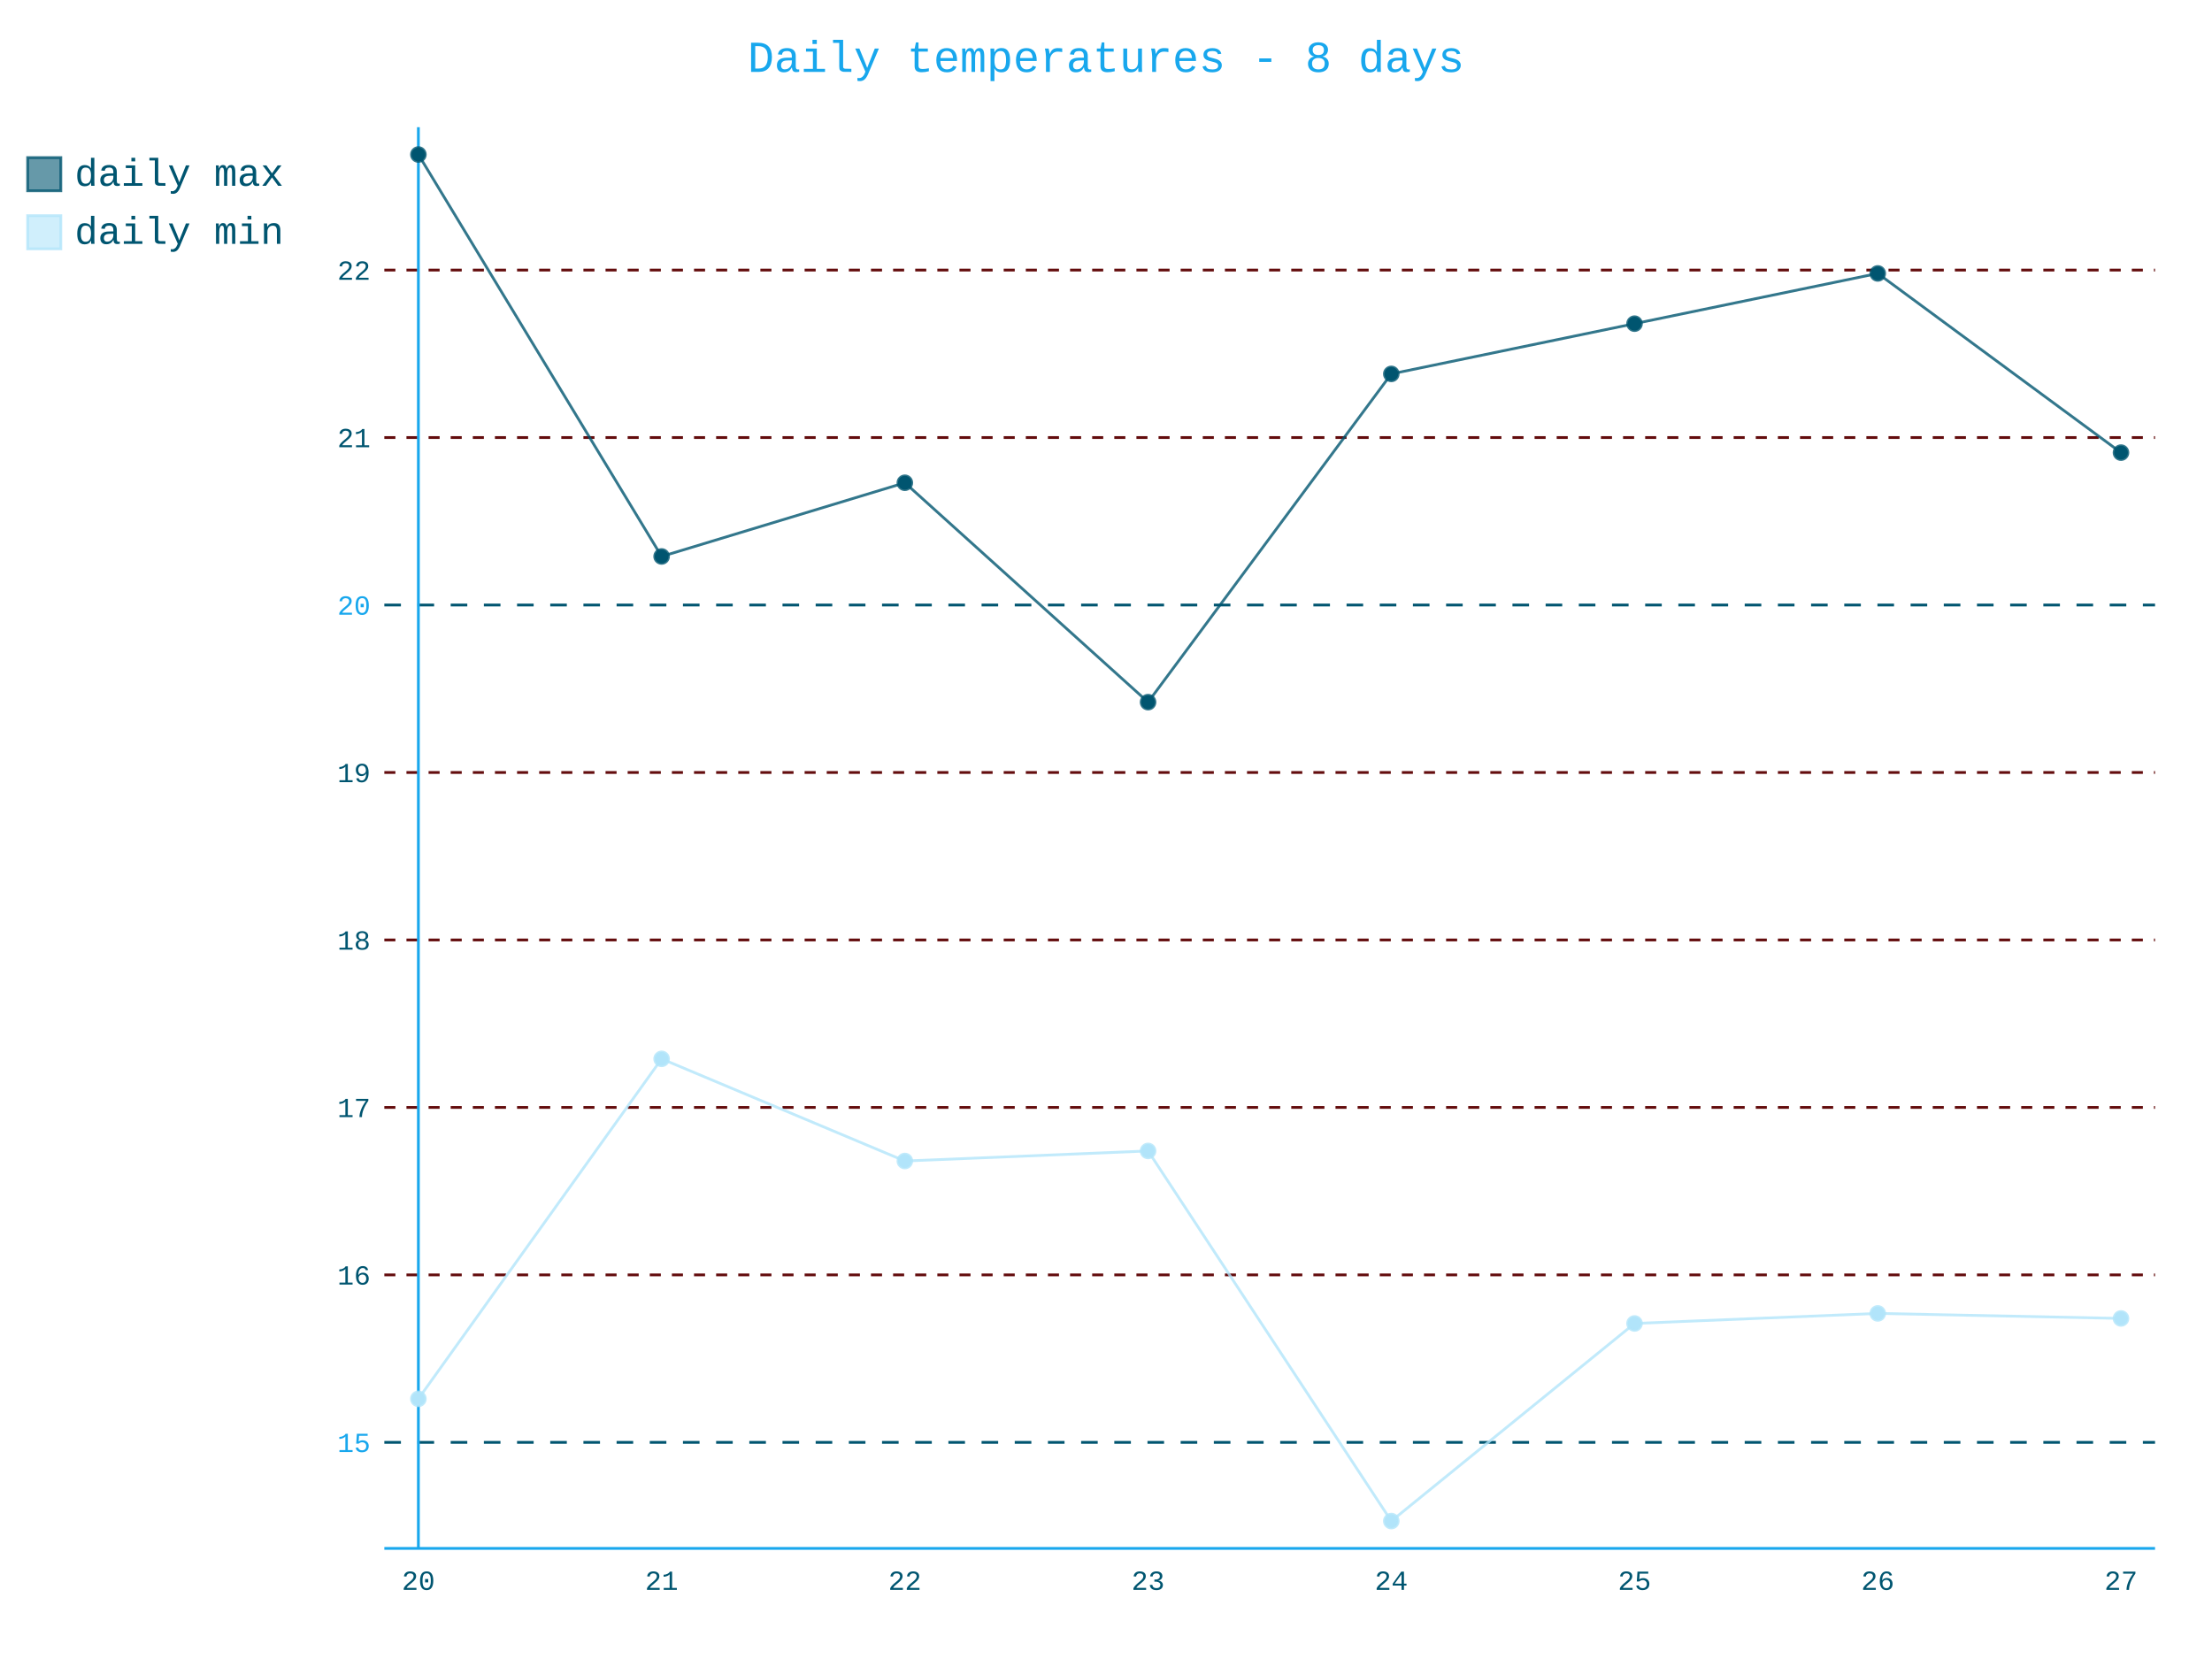
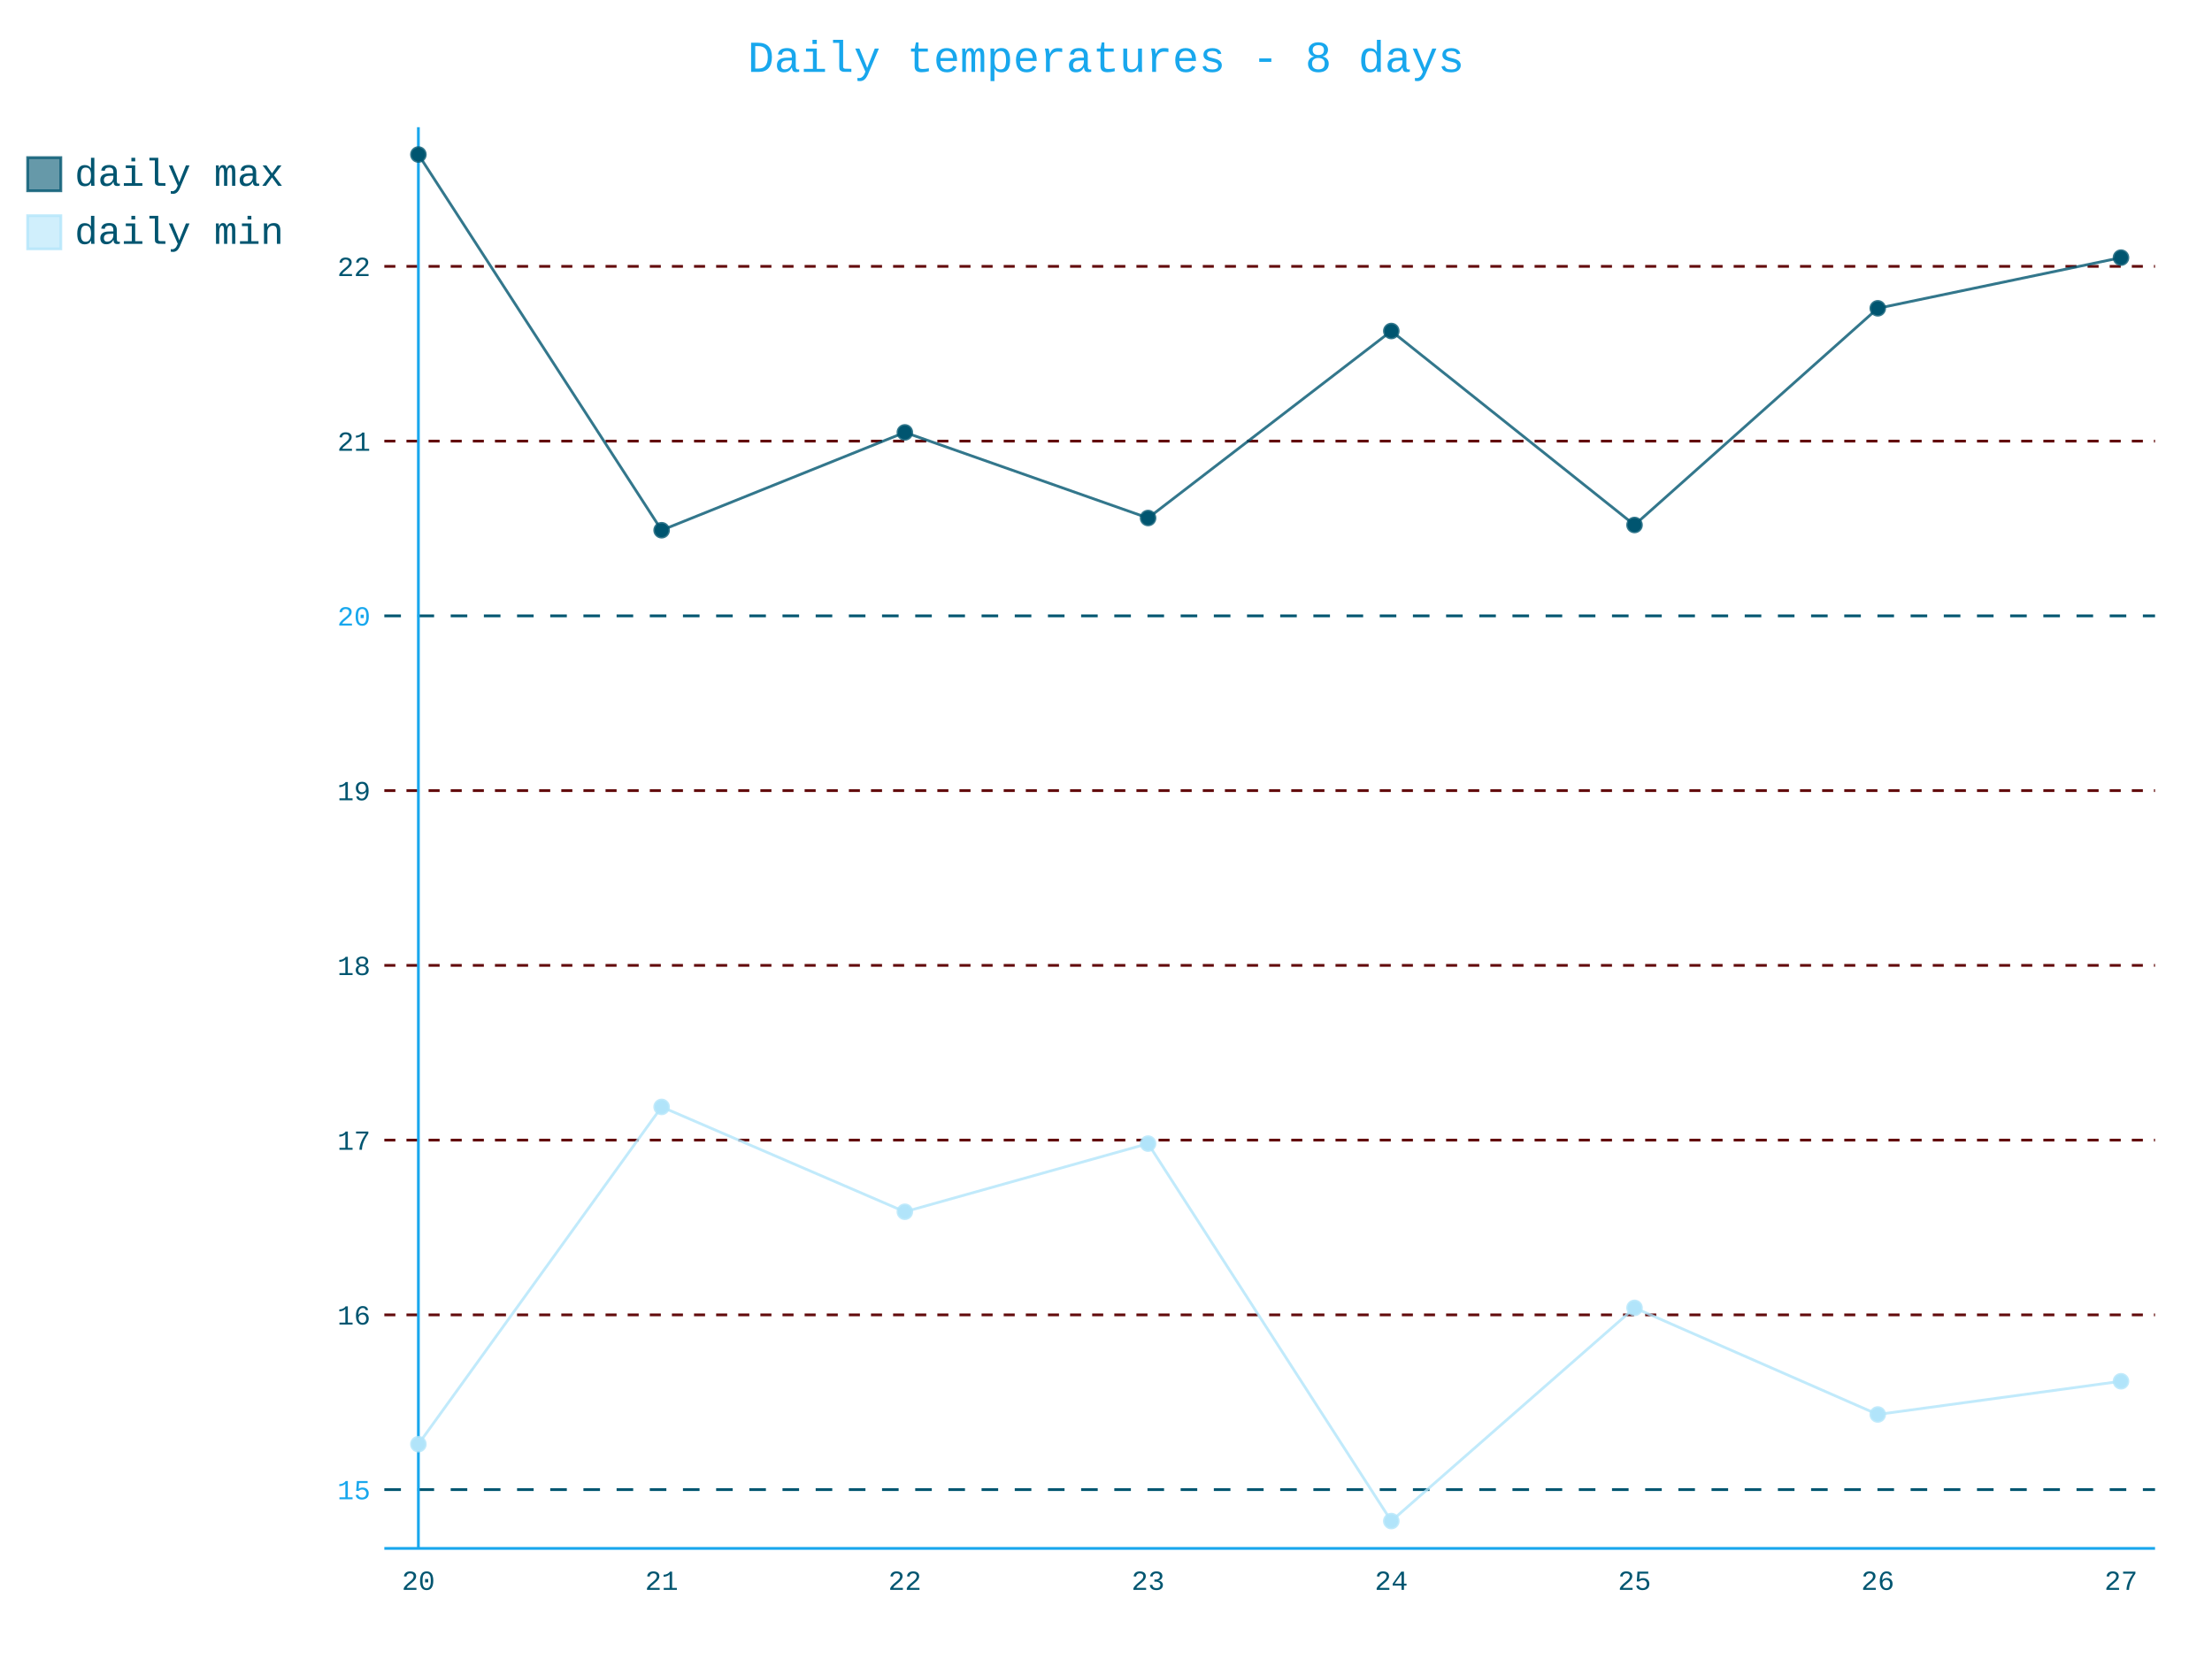
- <svg xmlns="http://www.w3.org/2000/svg" id="chart-be972c53-781e-4eb8-ba5f-6b00a6e5e39d" class="pygal-chart" viewBox="0 0 800 600">
+ <svg xmlns="http://www.w3.org/2000/svg" id="chart-1ff61d44-f418-4095-8d03-d0d296eecde8" class="pygal-chart" viewBox="0 0 800 600">
  <defs>
-     <style type="text/css">#chart-be972c53-781e-4eb8-ba5f-6b00a6e5e39d{-webkit-user-select:none;-webkit-font-smoothing:antialiased;font-family:Consolas,"Liberation Mono",Menlo,Courier,monospace}#chart-be972c53-781e-4eb8-ba5f-6b00a6e5e39d .title{font-family:Consolas,"Liberation Mono",Menlo,Courier,monospace;font-size:16px}#chart-be972c53-781e-4eb8-ba5f-6b00a6e5e39d .legends .legend text{font-family:Consolas,"Liberation Mono",Menlo,Courier,monospace;font-size:14px}#chart-be972c53-781e-4eb8-ba5f-6b00a6e5e39d .axis text{font-family:Consolas,"Liberation Mono",Menlo,Courier,monospace;font-size:10px}#chart-be972c53-781e-4eb8-ba5f-6b00a6e5e39d .axis text.major{font-family:Consolas,"Liberation Mono",Menlo,Courier,monospace;font-size:10px}#chart-be972c53-781e-4eb8-ba5f-6b00a6e5e39d .text-overlay text.value{font-family:Consolas,"Liberation Mono",Menlo,Courier,monospace;font-size:16px}#chart-be972c53-781e-4eb8-ba5f-6b00a6e5e39d .text-overlay text.label{font-family:Consolas,"Liberation Mono",Menlo,Courier,monospace;font-size:10px}#chart-be972c53-781e-4eb8-ba5f-6b00a6e5e39d .tooltip{font-family:Consolas,"Liberation Mono",Menlo,Courier,monospace;font-size:14px}#chart-be972c53-781e-4eb8-ba5f-6b00a6e5e39d text.no_data{font-family:Consolas,"Liberation Mono",Menlo,Courier,monospace;font-size:64px}
- #chart-be972c53-781e-4eb8-ba5f-6b00a6e5e39d{background-color:transparent}#chart-be972c53-781e-4eb8-ba5f-6b00a6e5e39d path,#chart-be972c53-781e-4eb8-ba5f-6b00a6e5e39d line,#chart-be972c53-781e-4eb8-ba5f-6b00a6e5e39d rect,#chart-be972c53-781e-4eb8-ba5f-6b00a6e5e39d circle{-webkit-transition:400ms ease-in;-moz-transition:400ms ease-in;transition:400ms ease-in}#chart-be972c53-781e-4eb8-ba5f-6b00a6e5e39d .graph &gt; .background{fill:transparent}#chart-be972c53-781e-4eb8-ba5f-6b00a6e5e39d .plot &gt; .background{fill:transparent}#chart-be972c53-781e-4eb8-ba5f-6b00a6e5e39d .graph{fill:#005570}#chart-be972c53-781e-4eb8-ba5f-6b00a6e5e39d text.no_data{fill:#18a7ed}#chart-be972c53-781e-4eb8-ba5f-6b00a6e5e39d .title{fill:#18a7ed}#chart-be972c53-781e-4eb8-ba5f-6b00a6e5e39d .legends .legend text{fill:#005570}#chart-be972c53-781e-4eb8-ba5f-6b00a6e5e39d .legends .legend:hover text{fill:#18a7ed}#chart-be972c53-781e-4eb8-ba5f-6b00a6e5e39d .axis .line{stroke:#18a7ed}#chart-be972c53-781e-4eb8-ba5f-6b00a6e5e39d .axis .guide.line{stroke:#630C0D}#chart-be972c53-781e-4eb8-ba5f-6b00a6e5e39d .axis .major.line{stroke:#005570}#chart-be972c53-781e-4eb8-ba5f-6b00a6e5e39d .axis text.major{fill:#18a7ed}#chart-be972c53-781e-4eb8-ba5f-6b00a6e5e39d .axis.y .guides:hover .guide.line,#chart-be972c53-781e-4eb8-ba5f-6b00a6e5e39d .line-graph .axis.x .guides:hover .guide.line,#chart-be972c53-781e-4eb8-ba5f-6b00a6e5e39d .stackedline-graph .axis.x .guides:hover .guide.line,#chart-be972c53-781e-4eb8-ba5f-6b00a6e5e39d .xy-graph .axis.x .guides:hover .guide.line{stroke:#18a7ed}#chart-be972c53-781e-4eb8-ba5f-6b00a6e5e39d .axis .guides:hover text{fill:#18a7ed}#chart-be972c53-781e-4eb8-ba5f-6b00a6e5e39d .reactive{fill-opacity:.6;stroke-opacity:.8}#chart-be972c53-781e-4eb8-ba5f-6b00a6e5e39d .ci{stroke:#005570}#chart-be972c53-781e-4eb8-ba5f-6b00a6e5e39d .reactive.active,#chart-be972c53-781e-4eb8-ba5f-6b00a6e5e39d .active .reactive{fill-opacity:.9;stroke-opacity:.9;stroke-width:4}#chart-be972c53-781e-4eb8-ba5f-6b00a6e5e39d .ci .reactive.active{stroke-width:1.5}#chart-be972c53-781e-4eb8-ba5f-6b00a6e5e39d .series text{fill:#18a7ed}#chart-be972c53-781e-4eb8-ba5f-6b00a6e5e39d .tooltip rect{fill:transparent;stroke:#18a7ed;-webkit-transition:opacity 400ms ease-in;-moz-transition:opacity 400ms ease-in;transition:opacity 400ms ease-in}#chart-be972c53-781e-4eb8-ba5f-6b00a6e5e39d .tooltip .label{fill:#005570}#chart-be972c53-781e-4eb8-ba5f-6b00a6e5e39d .tooltip .label{fill:#005570}#chart-be972c53-781e-4eb8-ba5f-6b00a6e5e39d .tooltip .legend{font-size:.8em;fill:#630C0D}#chart-be972c53-781e-4eb8-ba5f-6b00a6e5e39d .tooltip .x_label{font-size:.6em;fill:#18a7ed}#chart-be972c53-781e-4eb8-ba5f-6b00a6e5e39d .tooltip .xlink{font-size:.5em;text-decoration:underline}#chart-be972c53-781e-4eb8-ba5f-6b00a6e5e39d .tooltip .value{font-size:1.5em}#chart-be972c53-781e-4eb8-ba5f-6b00a6e5e39d .bound{font-size:.5em}#chart-be972c53-781e-4eb8-ba5f-6b00a6e5e39d .max-value{font-size:.75em;fill:#630C0D}#chart-be972c53-781e-4eb8-ba5f-6b00a6e5e39d .map-element{fill:transparent;stroke:#630C0D !important}#chart-be972c53-781e-4eb8-ba5f-6b00a6e5e39d .map-element .reactive{fill-opacity:inherit;stroke-opacity:inherit}#chart-be972c53-781e-4eb8-ba5f-6b00a6e5e39d .color-0,#chart-be972c53-781e-4eb8-ba5f-6b00a6e5e39d .color-0 a:visited{stroke:#005570;fill:#005570}#chart-be972c53-781e-4eb8-ba5f-6b00a6e5e39d .color-1,#chart-be972c53-781e-4eb8-ba5f-6b00a6e5e39d .color-1 a:visited{stroke:#b1e4fa;fill:#b1e4fa}#chart-be972c53-781e-4eb8-ba5f-6b00a6e5e39d .text-overlay .color-0 text{fill:black}#chart-be972c53-781e-4eb8-ba5f-6b00a6e5e39d .text-overlay .color-1 text{fill:black}
- #chart-be972c53-781e-4eb8-ba5f-6b00a6e5e39d text.no_data{text-anchor:middle}#chart-be972c53-781e-4eb8-ba5f-6b00a6e5e39d .guide.line{fill:none}#chart-be972c53-781e-4eb8-ba5f-6b00a6e5e39d .centered{text-anchor:middle}#chart-be972c53-781e-4eb8-ba5f-6b00a6e5e39d .title{text-anchor:middle}#chart-be972c53-781e-4eb8-ba5f-6b00a6e5e39d .legends .legend text{fill-opacity:1}#chart-be972c53-781e-4eb8-ba5f-6b00a6e5e39d .axis.x text{text-anchor:middle}#chart-be972c53-781e-4eb8-ba5f-6b00a6e5e39d .axis.x:not(.web) text[transform]{text-anchor:start}#chart-be972c53-781e-4eb8-ba5f-6b00a6e5e39d .axis.x:not(.web) text[transform].backwards{text-anchor:end}#chart-be972c53-781e-4eb8-ba5f-6b00a6e5e39d .axis.y text{text-anchor:end}#chart-be972c53-781e-4eb8-ba5f-6b00a6e5e39d .axis.y text[transform].backwards{text-anchor:start}#chart-be972c53-781e-4eb8-ba5f-6b00a6e5e39d .axis.y2 text{text-anchor:start}#chart-be972c53-781e-4eb8-ba5f-6b00a6e5e39d .axis.y2 text[transform].backwards{text-anchor:end}#chart-be972c53-781e-4eb8-ba5f-6b00a6e5e39d .axis .guide.line{stroke-dasharray:4,4}#chart-be972c53-781e-4eb8-ba5f-6b00a6e5e39d .axis .major.guide.line{stroke-dasharray:6,6}#chart-be972c53-781e-4eb8-ba5f-6b00a6e5e39d .horizontal .axis.y .guide.line,#chart-be972c53-781e-4eb8-ba5f-6b00a6e5e39d .horizontal .axis.y2 .guide.line,#chart-be972c53-781e-4eb8-ba5f-6b00a6e5e39d .vertical .axis.x .guide.line{opacity:0}#chart-be972c53-781e-4eb8-ba5f-6b00a6e5e39d .horizontal .axis.always_show .guide.line,#chart-be972c53-781e-4eb8-ba5f-6b00a6e5e39d .vertical .axis.always_show .guide.line{opacity:1 !important}#chart-be972c53-781e-4eb8-ba5f-6b00a6e5e39d .axis.y .guides:hover .guide.line,#chart-be972c53-781e-4eb8-ba5f-6b00a6e5e39d .axis.y2 .guides:hover .guide.line,#chart-be972c53-781e-4eb8-ba5f-6b00a6e5e39d .axis.x .guides:hover .guide.line{opacity:1}#chart-be972c53-781e-4eb8-ba5f-6b00a6e5e39d .axis .guides:hover text{opacity:1}#chart-be972c53-781e-4eb8-ba5f-6b00a6e5e39d .nofill{fill:none}#chart-be972c53-781e-4eb8-ba5f-6b00a6e5e39d .subtle-fill{fill-opacity:.2}#chart-be972c53-781e-4eb8-ba5f-6b00a6e5e39d .dot{stroke-width:1px;fill-opacity:1}#chart-be972c53-781e-4eb8-ba5f-6b00a6e5e39d .dot.active{stroke-width:5px}#chart-be972c53-781e-4eb8-ba5f-6b00a6e5e39d .dot.negative{fill:transparent}#chart-be972c53-781e-4eb8-ba5f-6b00a6e5e39d text,#chart-be972c53-781e-4eb8-ba5f-6b00a6e5e39d tspan{stroke:none !important}#chart-be972c53-781e-4eb8-ba5f-6b00a6e5e39d .series text.active{opacity:1}#chart-be972c53-781e-4eb8-ba5f-6b00a6e5e39d .tooltip rect{fill-opacity:.95;stroke-width:.5}#chart-be972c53-781e-4eb8-ba5f-6b00a6e5e39d .tooltip text{fill-opacity:1}#chart-be972c53-781e-4eb8-ba5f-6b00a6e5e39d .showable{visibility:hidden}#chart-be972c53-781e-4eb8-ba5f-6b00a6e5e39d .showable.shown{visibility:visible}#chart-be972c53-781e-4eb8-ba5f-6b00a6e5e39d .gauge-background{fill:rgba(229,229,229,1);stroke:none}#chart-be972c53-781e-4eb8-ba5f-6b00a6e5e39d .bg-lines{stroke:transparent;stroke-width:2px}</style>
+     <style type="text/css">#chart-1ff61d44-f418-4095-8d03-d0d296eecde8{-webkit-user-select:none;-webkit-font-smoothing:antialiased;font-family:Consolas,"Liberation Mono",Menlo,Courier,monospace}#chart-1ff61d44-f418-4095-8d03-d0d296eecde8 .title{font-family:Consolas,"Liberation Mono",Menlo,Courier,monospace;font-size:16px}#chart-1ff61d44-f418-4095-8d03-d0d296eecde8 .legends .legend text{font-family:Consolas,"Liberation Mono",Menlo,Courier,monospace;font-size:14px}#chart-1ff61d44-f418-4095-8d03-d0d296eecde8 .axis text{font-family:Consolas,"Liberation Mono",Menlo,Courier,monospace;font-size:10px}#chart-1ff61d44-f418-4095-8d03-d0d296eecde8 .axis text.major{font-family:Consolas,"Liberation Mono",Menlo,Courier,monospace;font-size:10px}#chart-1ff61d44-f418-4095-8d03-d0d296eecde8 .text-overlay text.value{font-family:Consolas,"Liberation Mono",Menlo,Courier,monospace;font-size:16px}#chart-1ff61d44-f418-4095-8d03-d0d296eecde8 .text-overlay text.label{font-family:Consolas,"Liberation Mono",Menlo,Courier,monospace;font-size:10px}#chart-1ff61d44-f418-4095-8d03-d0d296eecde8 .tooltip{font-family:Consolas,"Liberation Mono",Menlo,Courier,monospace;font-size:14px}#chart-1ff61d44-f418-4095-8d03-d0d296eecde8 text.no_data{font-family:Consolas,"Liberation Mono",Menlo,Courier,monospace;font-size:64px}
+ #chart-1ff61d44-f418-4095-8d03-d0d296eecde8{background-color:transparent}#chart-1ff61d44-f418-4095-8d03-d0d296eecde8 path,#chart-1ff61d44-f418-4095-8d03-d0d296eecde8 line,#chart-1ff61d44-f418-4095-8d03-d0d296eecde8 rect,#chart-1ff61d44-f418-4095-8d03-d0d296eecde8 circle{-webkit-transition:400ms ease-in;-moz-transition:400ms ease-in;transition:400ms ease-in}#chart-1ff61d44-f418-4095-8d03-d0d296eecde8 .graph &gt; .background{fill:transparent}#chart-1ff61d44-f418-4095-8d03-d0d296eecde8 .plot &gt; .background{fill:transparent}#chart-1ff61d44-f418-4095-8d03-d0d296eecde8 .graph{fill:#005570}#chart-1ff61d44-f418-4095-8d03-d0d296eecde8 text.no_data{fill:#18a7ed}#chart-1ff61d44-f418-4095-8d03-d0d296eecde8 .title{fill:#18a7ed}#chart-1ff61d44-f418-4095-8d03-d0d296eecde8 .legends .legend text{fill:#005570}#chart-1ff61d44-f418-4095-8d03-d0d296eecde8 .legends .legend:hover text{fill:#18a7ed}#chart-1ff61d44-f418-4095-8d03-d0d296eecde8 .axis .line{stroke:#18a7ed}#chart-1ff61d44-f418-4095-8d03-d0d296eecde8 .axis .guide.line{stroke:#630C0D}#chart-1ff61d44-f418-4095-8d03-d0d296eecde8 .axis .major.line{stroke:#005570}#chart-1ff61d44-f418-4095-8d03-d0d296eecde8 .axis text.major{fill:#18a7ed}#chart-1ff61d44-f418-4095-8d03-d0d296eecde8 .axis.y .guides:hover .guide.line,#chart-1ff61d44-f418-4095-8d03-d0d296eecde8 .line-graph .axis.x .guides:hover .guide.line,#chart-1ff61d44-f418-4095-8d03-d0d296eecde8 .stackedline-graph .axis.x .guides:hover .guide.line,#chart-1ff61d44-f418-4095-8d03-d0d296eecde8 .xy-graph .axis.x .guides:hover .guide.line{stroke:#18a7ed}#chart-1ff61d44-f418-4095-8d03-d0d296eecde8 .axis .guides:hover text{fill:#18a7ed}#chart-1ff61d44-f418-4095-8d03-d0d296eecde8 .reactive{fill-opacity:.6;stroke-opacity:.8}#chart-1ff61d44-f418-4095-8d03-d0d296eecde8 .ci{stroke:#005570}#chart-1ff61d44-f418-4095-8d03-d0d296eecde8 .reactive.active,#chart-1ff61d44-f418-4095-8d03-d0d296eecde8 .active .reactive{fill-opacity:.9;stroke-opacity:.9;stroke-width:4}#chart-1ff61d44-f418-4095-8d03-d0d296eecde8 .ci .reactive.active{stroke-width:1.5}#chart-1ff61d44-f418-4095-8d03-d0d296eecde8 .series text{fill:#18a7ed}#chart-1ff61d44-f418-4095-8d03-d0d296eecde8 .tooltip rect{fill:transparent;stroke:#18a7ed;-webkit-transition:opacity 400ms ease-in;-moz-transition:opacity 400ms ease-in;transition:opacity 400ms ease-in}#chart-1ff61d44-f418-4095-8d03-d0d296eecde8 .tooltip .label{fill:#005570}#chart-1ff61d44-f418-4095-8d03-d0d296eecde8 .tooltip .label{fill:#005570}#chart-1ff61d44-f418-4095-8d03-d0d296eecde8 .tooltip .legend{font-size:.8em;fill:#630C0D}#chart-1ff61d44-f418-4095-8d03-d0d296eecde8 .tooltip .x_label{font-size:.6em;fill:#18a7ed}#chart-1ff61d44-f418-4095-8d03-d0d296eecde8 .tooltip .xlink{font-size:.5em;text-decoration:underline}#chart-1ff61d44-f418-4095-8d03-d0d296eecde8 .tooltip .value{font-size:1.5em}#chart-1ff61d44-f418-4095-8d03-d0d296eecde8 .bound{font-size:.5em}#chart-1ff61d44-f418-4095-8d03-d0d296eecde8 .max-value{font-size:.75em;fill:#630C0D}#chart-1ff61d44-f418-4095-8d03-d0d296eecde8 .map-element{fill:transparent;stroke:#630C0D !important}#chart-1ff61d44-f418-4095-8d03-d0d296eecde8 .map-element .reactive{fill-opacity:inherit;stroke-opacity:inherit}#chart-1ff61d44-f418-4095-8d03-d0d296eecde8 .color-0,#chart-1ff61d44-f418-4095-8d03-d0d296eecde8 .color-0 a:visited{stroke:#005570;fill:#005570}#chart-1ff61d44-f418-4095-8d03-d0d296eecde8 .color-1,#chart-1ff61d44-f418-4095-8d03-d0d296eecde8 .color-1 a:visited{stroke:#b1e4fa;fill:#b1e4fa}#chart-1ff61d44-f418-4095-8d03-d0d296eecde8 .text-overlay .color-0 text{fill:black}#chart-1ff61d44-f418-4095-8d03-d0d296eecde8 .text-overlay .color-1 text{fill:black}
+ #chart-1ff61d44-f418-4095-8d03-d0d296eecde8 text.no_data{text-anchor:middle}#chart-1ff61d44-f418-4095-8d03-d0d296eecde8 .guide.line{fill:none}#chart-1ff61d44-f418-4095-8d03-d0d296eecde8 .centered{text-anchor:middle}#chart-1ff61d44-f418-4095-8d03-d0d296eecde8 .title{text-anchor:middle}#chart-1ff61d44-f418-4095-8d03-d0d296eecde8 .legends .legend text{fill-opacity:1}#chart-1ff61d44-f418-4095-8d03-d0d296eecde8 .axis.x text{text-anchor:middle}#chart-1ff61d44-f418-4095-8d03-d0d296eecde8 .axis.x:not(.web) text[transform]{text-anchor:start}#chart-1ff61d44-f418-4095-8d03-d0d296eecde8 .axis.x:not(.web) text[transform].backwards{text-anchor:end}#chart-1ff61d44-f418-4095-8d03-d0d296eecde8 .axis.y text{text-anchor:end}#chart-1ff61d44-f418-4095-8d03-d0d296eecde8 .axis.y text[transform].backwards{text-anchor:start}#chart-1ff61d44-f418-4095-8d03-d0d296eecde8 .axis.y2 text{text-anchor:start}#chart-1ff61d44-f418-4095-8d03-d0d296eecde8 .axis.y2 text[transform].backwards{text-anchor:end}#chart-1ff61d44-f418-4095-8d03-d0d296eecde8 .axis .guide.line{stroke-dasharray:4,4}#chart-1ff61d44-f418-4095-8d03-d0d296eecde8 .axis .major.guide.line{stroke-dasharray:6,6}#chart-1ff61d44-f418-4095-8d03-d0d296eecde8 .horizontal .axis.y .guide.line,#chart-1ff61d44-f418-4095-8d03-d0d296eecde8 .horizontal .axis.y2 .guide.line,#chart-1ff61d44-f418-4095-8d03-d0d296eecde8 .vertical .axis.x .guide.line{opacity:0}#chart-1ff61d44-f418-4095-8d03-d0d296eecde8 .horizontal .axis.always_show .guide.line,#chart-1ff61d44-f418-4095-8d03-d0d296eecde8 .vertical .axis.always_show .guide.line{opacity:1 !important}#chart-1ff61d44-f418-4095-8d03-d0d296eecde8 .axis.y .guides:hover .guide.line,#chart-1ff61d44-f418-4095-8d03-d0d296eecde8 .axis.y2 .guides:hover .guide.line,#chart-1ff61d44-f418-4095-8d03-d0d296eecde8 .axis.x .guides:hover .guide.line{opacity:1}#chart-1ff61d44-f418-4095-8d03-d0d296eecde8 .axis .guides:hover text{opacity:1}#chart-1ff61d44-f418-4095-8d03-d0d296eecde8 .nofill{fill:none}#chart-1ff61d44-f418-4095-8d03-d0d296eecde8 .subtle-fill{fill-opacity:.2}#chart-1ff61d44-f418-4095-8d03-d0d296eecde8 .dot{stroke-width:1px;fill-opacity:1}#chart-1ff61d44-f418-4095-8d03-d0d296eecde8 .dot.active{stroke-width:5px}#chart-1ff61d44-f418-4095-8d03-d0d296eecde8 .dot.negative{fill:transparent}#chart-1ff61d44-f418-4095-8d03-d0d296eecde8 text,#chart-1ff61d44-f418-4095-8d03-d0d296eecde8 tspan{stroke:none !important}#chart-1ff61d44-f418-4095-8d03-d0d296eecde8 .series text.active{opacity:1}#chart-1ff61d44-f418-4095-8d03-d0d296eecde8 .tooltip rect{fill-opacity:.95;stroke-width:.5}#chart-1ff61d44-f418-4095-8d03-d0d296eecde8 .tooltip text{fill-opacity:1}#chart-1ff61d44-f418-4095-8d03-d0d296eecde8 .showable{visibility:hidden}#chart-1ff61d44-f418-4095-8d03-d0d296eecde8 .showable.shown{visibility:visible}#chart-1ff61d44-f418-4095-8d03-d0d296eecde8 .gauge-background{fill:rgba(229,229,229,1);stroke:none}#chart-1ff61d44-f418-4095-8d03-d0d296eecde8 .bg-lines{stroke:transparent;stroke-width:2px}</style>
  </defs>
  <g class="graph line-graph vertical">
    <rect class="background" height="600" width="800" x="0" y="0" />
    <g class="plot" transform="translate(139, 46)">
      <rect class="background" height="514" width="640.4" x="0" y="0" />
      <g class="axis y always_show">
        <path class="line" d="M0 514 h640.4" />
        <g class="guides">
-           <path class="major guide line" d="M0 475.649 h640.4" />
-           <text class="major" x="-5" y="479.149">15</text>
+           <path class="major guide line" d="M0 492.739 h640.4" />
+           <text class="major" x="-5" y="496.239">15</text>
        </g>
        <g class="guides">
-           <path class="guide line" d="M0 415.081 h640.4" />
-           <text class="" x="-5" y="418.581">16</text>
+           <path class="guide line" d="M0 429.538 h640.4" />
+           <text class="" x="-5" y="433.038">16</text>
        </g>
        <g class="guides">
-           <path class="guide line" d="M0 354.514 h640.4" />
-           <text class="" x="-5" y="358.014">17</text>
+           <path class="guide line" d="M0 366.337 h640.4" />
+           <text class="" x="-5" y="369.837">17</text>
        </g>
        <g class="guides">
-           <path class="guide line" d="M0 293.946 h640.4" />
-           <text class="" x="-5" y="297.446">18</text>
+           <path class="guide line" d="M0 303.137 h640.4" />
+           <text class="" x="-5" y="306.637">18</text>
        </g>
        <g class="guides">
-           <path class="guide line" d="M0 233.379 h640.4" />
-           <text class="" x="-5" y="236.879">19</text>
+           <path class="guide line" d="M0 239.936 h640.4" />
+           <text class="" x="-5" y="243.436">19</text>
        </g>
        <g class="guides">
-           <path class="major guide line" d="M0 172.811 h640.4" />
-           <text class="major" x="-5" y="176.311">20</text>
+           <path class="major guide line" d="M0 176.735 h640.4" />
+           <text class="major" x="-5" y="180.235">20</text>
        </g>
        <g class="guides">
-           <path class="guide line" d="M0 112.244 h640.4" />
-           <text class="" x="-5" y="115.744">21</text>
+           <path class="guide line" d="M0 113.534 h640.4" />
+           <text class="" x="-5" y="117.034">21</text>
        </g>
        <g class="guides">
-           <path class="guide line" d="M0 51.676 h640.4" />
-           <text class="" x="-5" y="55.176">22</text>
+           <path class="guide line" d="M0 50.333 h640.4" />
+           <text class="" x="-5" y="53.833">22</text>
        </g>
      </g>
      <g class="axis x">
        <g class="guides">
          <path class="line" d="M12.315 0 v514" />
          <text class="" x="12.315" y="529.0">20</text>
        </g>
        <g class="guides">
          <path class="guide line" d="M100.282 0 v514" />
          <text class="" x="100.282" y="529.0">21</text>
        </g>
        <g class="guides">
          <path class="guide line" d="M188.249 0 v514" />
          <text class="" x="188.249" y="529.0">22</text>
        </g>
        <g class="guides">
          <path class="guide line" d="M276.216 0 v514" />
          <text class="" x="276.216" y="529.0">23</text>
        </g>
        <g class="guides">
          <path class="guide line" d="M364.184 0 v514" />
          <text class="" x="364.184" y="529.0">24</text>
        </g>
        <g class="guides">
          <path class="guide line" d="M452.151 0 v514" />
          <text class="" x="452.151" y="529.0">25</text>
        </g>
        <g class="guides">
          <path class="guide line" d="M540.118 0 v514" />
          <text class="" x="540.118" y="529.0">26</text>
        </g>
        <g class="guides">
          <path class="guide line" d="M628.085 0 v514" />
          <text class="" x="628.085" y="529.0">27</text>
        </g>
      </g>
      <g class="series serie-0 color-0">
-         <path class="line reactive nofill" d="M12.315 9.885 L100.282 155.247 188.249 128.597 276.216 207.94 364.184 89.228 452.151 71.058 540.118 52.888 628.085 117.695" />
+         <path class="line reactive nofill" d="M12.315 9.885 L100.282 145.766 188.249 110.374 276.216 141.342 364.184 73.717 452.151 143.87 540.118 65.501 628.085 47.173" />
      </g>
      <g class="series serie-1 color-1">
-         <path class="line reactive nofill" d="M12.315 459.901 L100.282 336.949 188.249 373.895 276.216 370.261 364.184 504.115 452.151 432.646 540.118 429.012 628.085 430.829" />
+         <path class="line reactive nofill" d="M12.315 476.307 L100.282 354.329 188.249 392.25 276.216 367.602 364.184 504.115 452.151 427.01 540.118 465.563 628.085 453.555" />
      </g>
    </g>
    <g class="titles">
      <text class="title plot_title" x="400.0" y="26">Daily temperatures - 8 days</text>
    </g>
    <g class="plot overlay" transform="translate(139, 46)">
      <g class="series serie-0 color-0">
        <g class="dots">
          <circle class="dot reactive tooltip-trigger" cx="12.315" cy="9.885" r="2.5" />
        </g>
        <g class="dots">
-           <circle class="dot reactive tooltip-trigger" cx="100.282" cy="155.247" r="2.5" />
+           <circle class="dot reactive tooltip-trigger" cx="100.282" cy="145.766" r="2.5" />
        </g>
        <g class="dots">
-           <circle class="dot reactive tooltip-trigger" cx="188.249" cy="128.597" r="2.5" />
+           <circle class="dot reactive tooltip-trigger" cx="188.249" cy="110.374" r="2.5" />
        </g>
        <g class="dots">
-           <circle class="dot reactive tooltip-trigger" cx="276.216" cy="207.94" r="2.5" />
+           <circle class="dot reactive tooltip-trigger" cx="276.216" cy="141.342" r="2.5" />
        </g>
        <g class="dots">
-           <circle class="dot reactive tooltip-trigger" cx="364.184" cy="89.228" r="2.5" />
+           <circle class="dot reactive tooltip-trigger" cx="364.184" cy="73.717" r="2.5" />
        </g>
        <g class="dots">
-           <circle class="dot reactive tooltip-trigger" cx="452.151" cy="71.058" r="2.5" />
+           <circle class="dot reactive tooltip-trigger" cx="452.151" cy="143.87" r="2.5" />
        </g>
        <g class="dots">
-           <circle class="dot reactive tooltip-trigger" cx="540.118" cy="52.888" r="2.5" />
+           <circle class="dot reactive tooltip-trigger" cx="540.118" cy="65.501" r="2.5" />
        </g>
        <g class="dots">
-           <circle class="dot reactive tooltip-trigger" cx="628.085" cy="117.695" r="2.5" />
+           <circle class="dot reactive tooltip-trigger" cx="628.085" cy="47.173" r="2.5" />
        </g>
      </g>
      <g class="series serie-1 color-1">
        <g class="dots">
-           <circle class="dot reactive tooltip-trigger" cx="12.315" cy="459.901" r="2.5" />
+           <circle class="dot reactive tooltip-trigger" cx="12.315" cy="476.307" r="2.5" />
        </g>
        <g class="dots">
-           <circle class="dot reactive tooltip-trigger" cx="100.282" cy="336.949" r="2.5" />
+           <circle class="dot reactive tooltip-trigger" cx="100.282" cy="354.329" r="2.5" />
        </g>
        <g class="dots">
-           <circle class="dot reactive tooltip-trigger" cx="188.249" cy="373.895" r="2.5" />
+           <circle class="dot reactive tooltip-trigger" cx="188.249" cy="392.25" r="2.5" />
        </g>
        <g class="dots">
-           <circle class="dot reactive tooltip-trigger" cx="276.216" cy="370.261" r="2.5" />
+           <circle class="dot reactive tooltip-trigger" cx="276.216" cy="367.602" r="2.5" />
        </g>
        <g class="dots">
          <circle class="dot reactive tooltip-trigger" cx="364.184" cy="504.115" r="2.5" />
        </g>
        <g class="dots">
-           <circle class="dot reactive tooltip-trigger" cx="452.151" cy="432.646" r="2.5" />
+           <circle class="dot reactive tooltip-trigger" cx="452.151" cy="427.01" r="2.5" />
        </g>
        <g class="dots">
-           <circle class="dot reactive tooltip-trigger" cx="540.118" cy="429.012" r="2.5" />
+           <circle class="dot reactive tooltip-trigger" cx="540.118" cy="465.563" r="2.5" />
        </g>
        <g class="dots">
-           <circle class="dot reactive tooltip-trigger" cx="628.085" cy="430.829" r="2.5" />
+           <circle class="dot reactive tooltip-trigger" cx="628.085" cy="453.555" r="2.5" />
        </g>
      </g>
    </g>
    <g class="plot text-overlay" transform="translate(139, 46)">
      <g class="series serie-0 color-0" />
      <g class="series serie-1 color-1" />
    </g>
    <g class="plot tooltip-overlay" transform="translate(139, 46)">
      <g class="tooltip" style="opacity: 0" transform="translate(0 0)">
        <rect class="tooltip-box" height="0" rx="0" ry="0" width="0" />
        <g class="text" />
      </g>
    </g>
    <g class="legends" transform="translate(10, 56)">
      <g class="legend reactive activate-serie" id="activate-serie-0">
        <rect class="color-0 reactive" height="12" width="12" x="0.0" y="1.0" />
        <text x="17.0" y="11.2">daily max</text>
      </g>
      <g class="legend reactive activate-serie" id="activate-serie-1">
        <rect class="color-1 reactive" height="12" width="12" x="0.0" y="22.0" />
        <text x="17.0" y="32.2">daily min</text>
      </g>
    </g>
    <g class="legends" transform="translate(790, 56)" />
  </g>
</svg>
